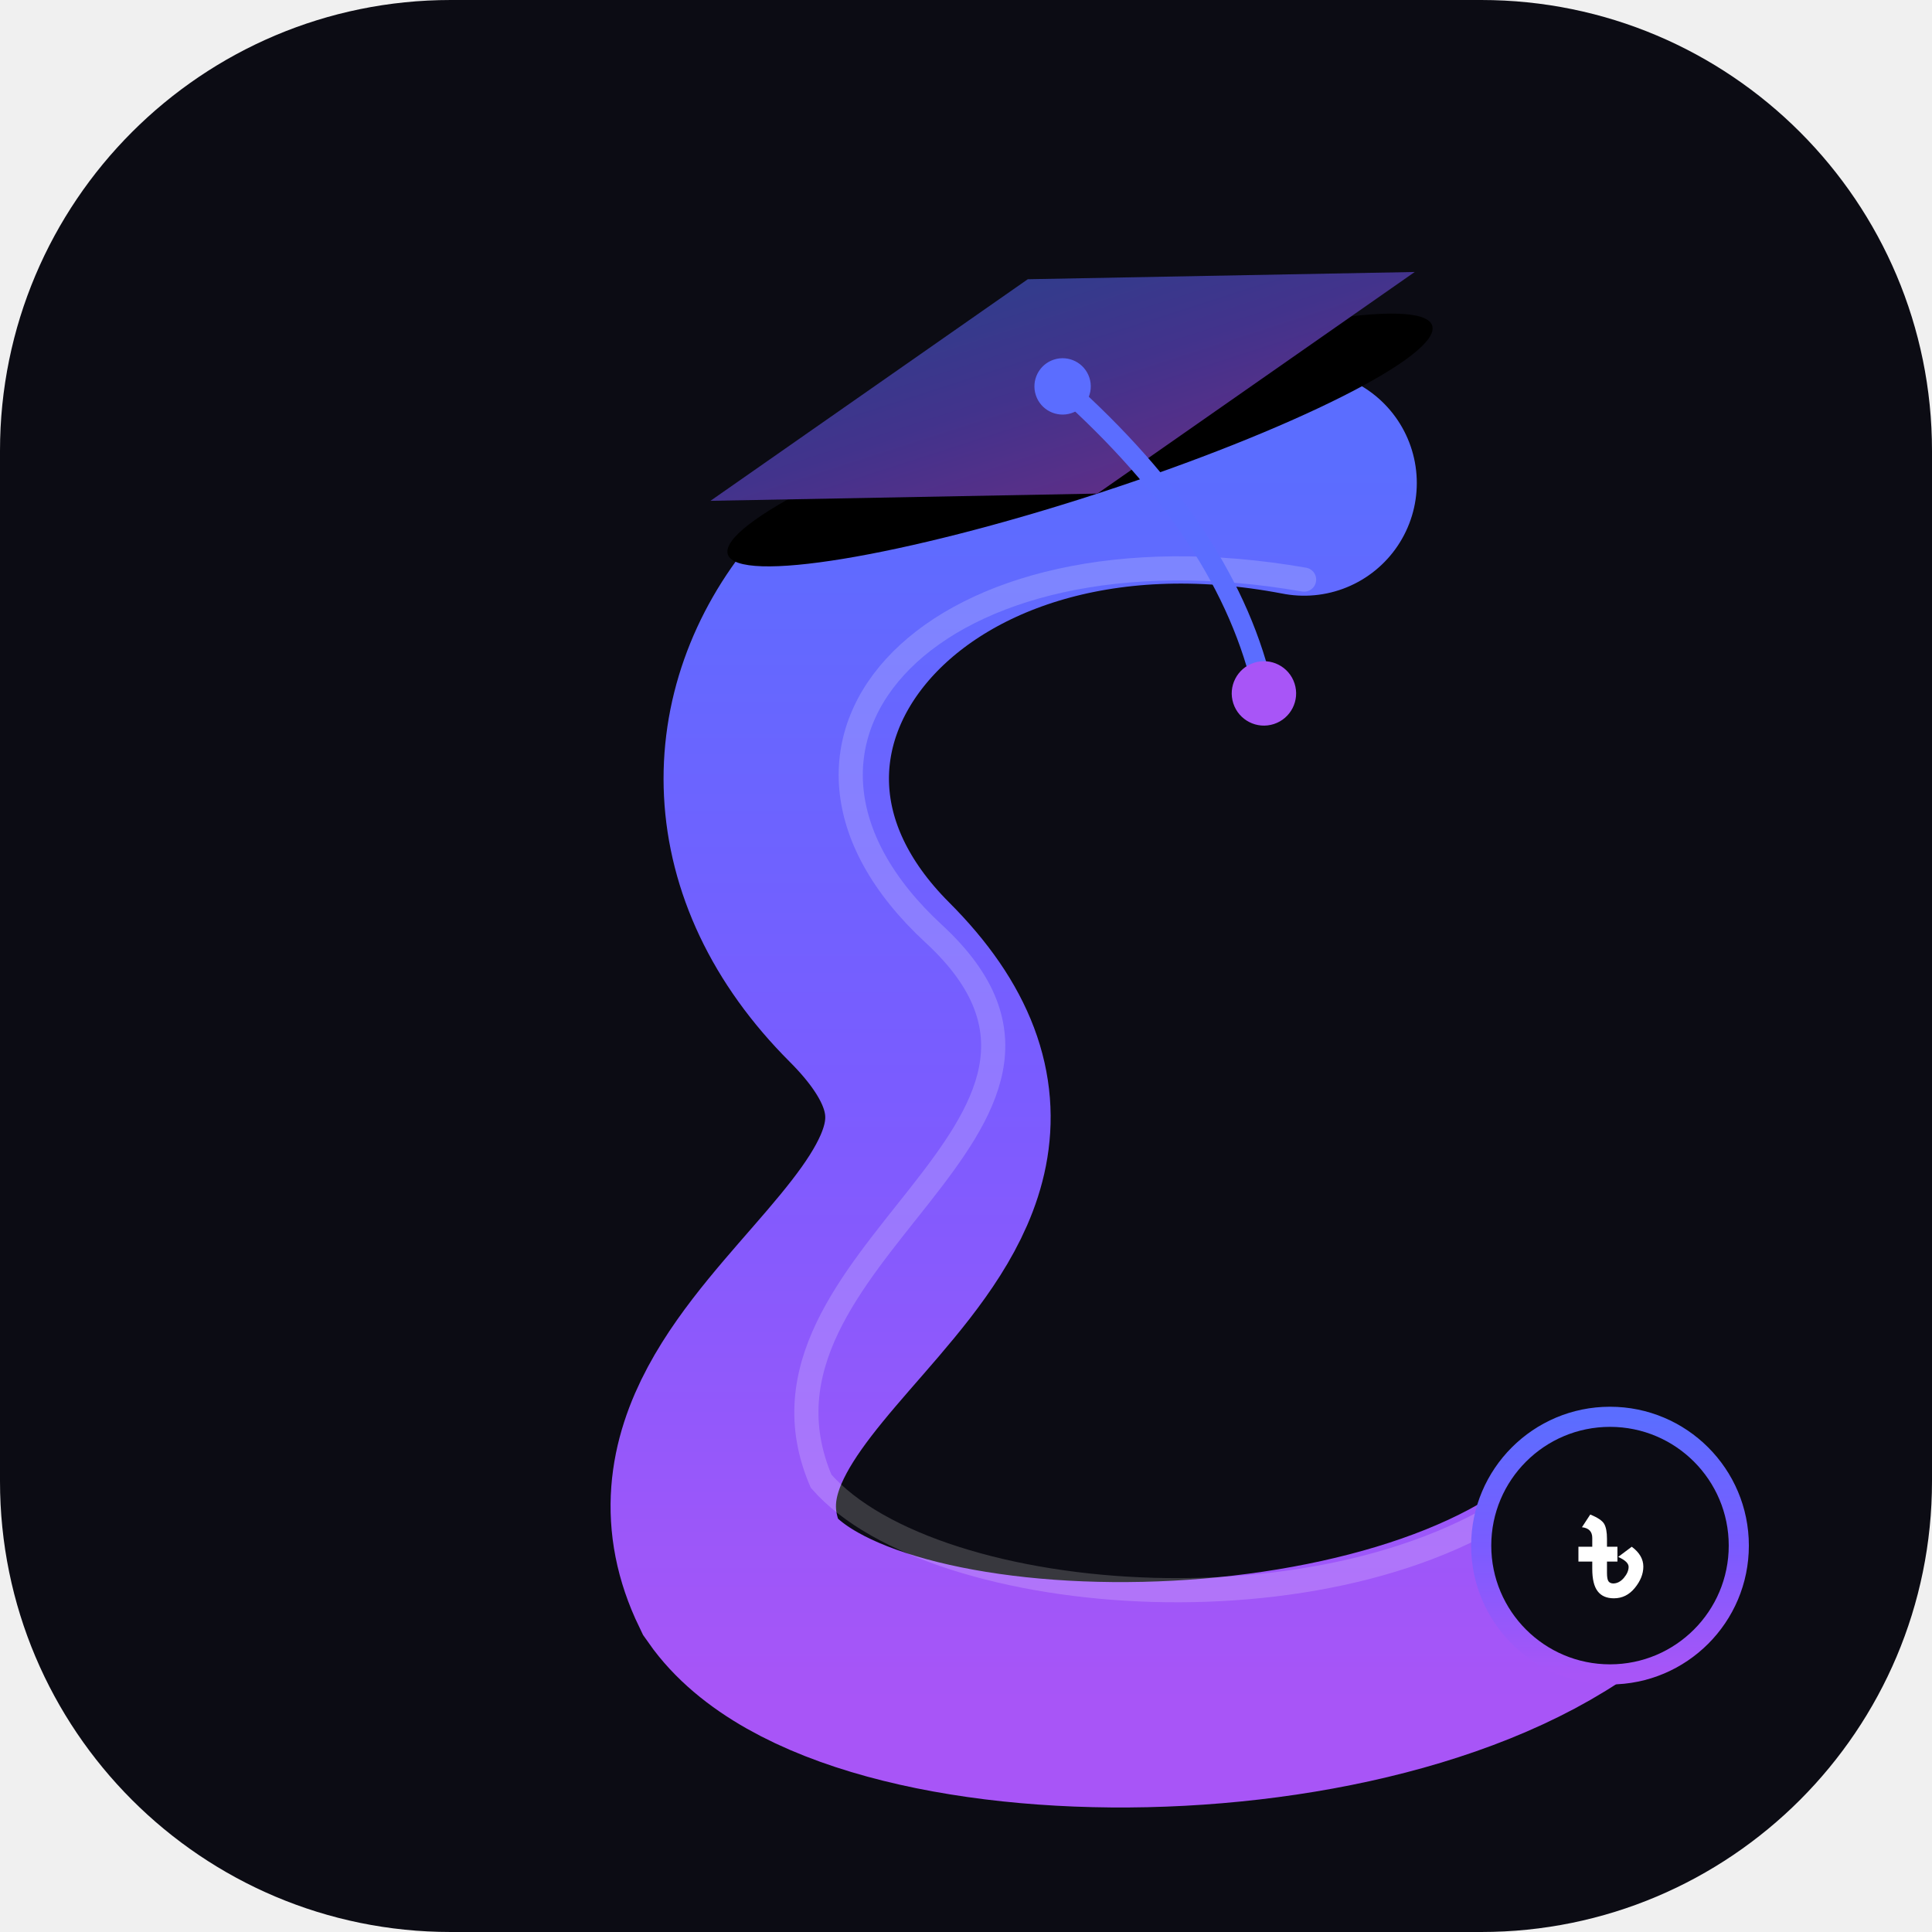
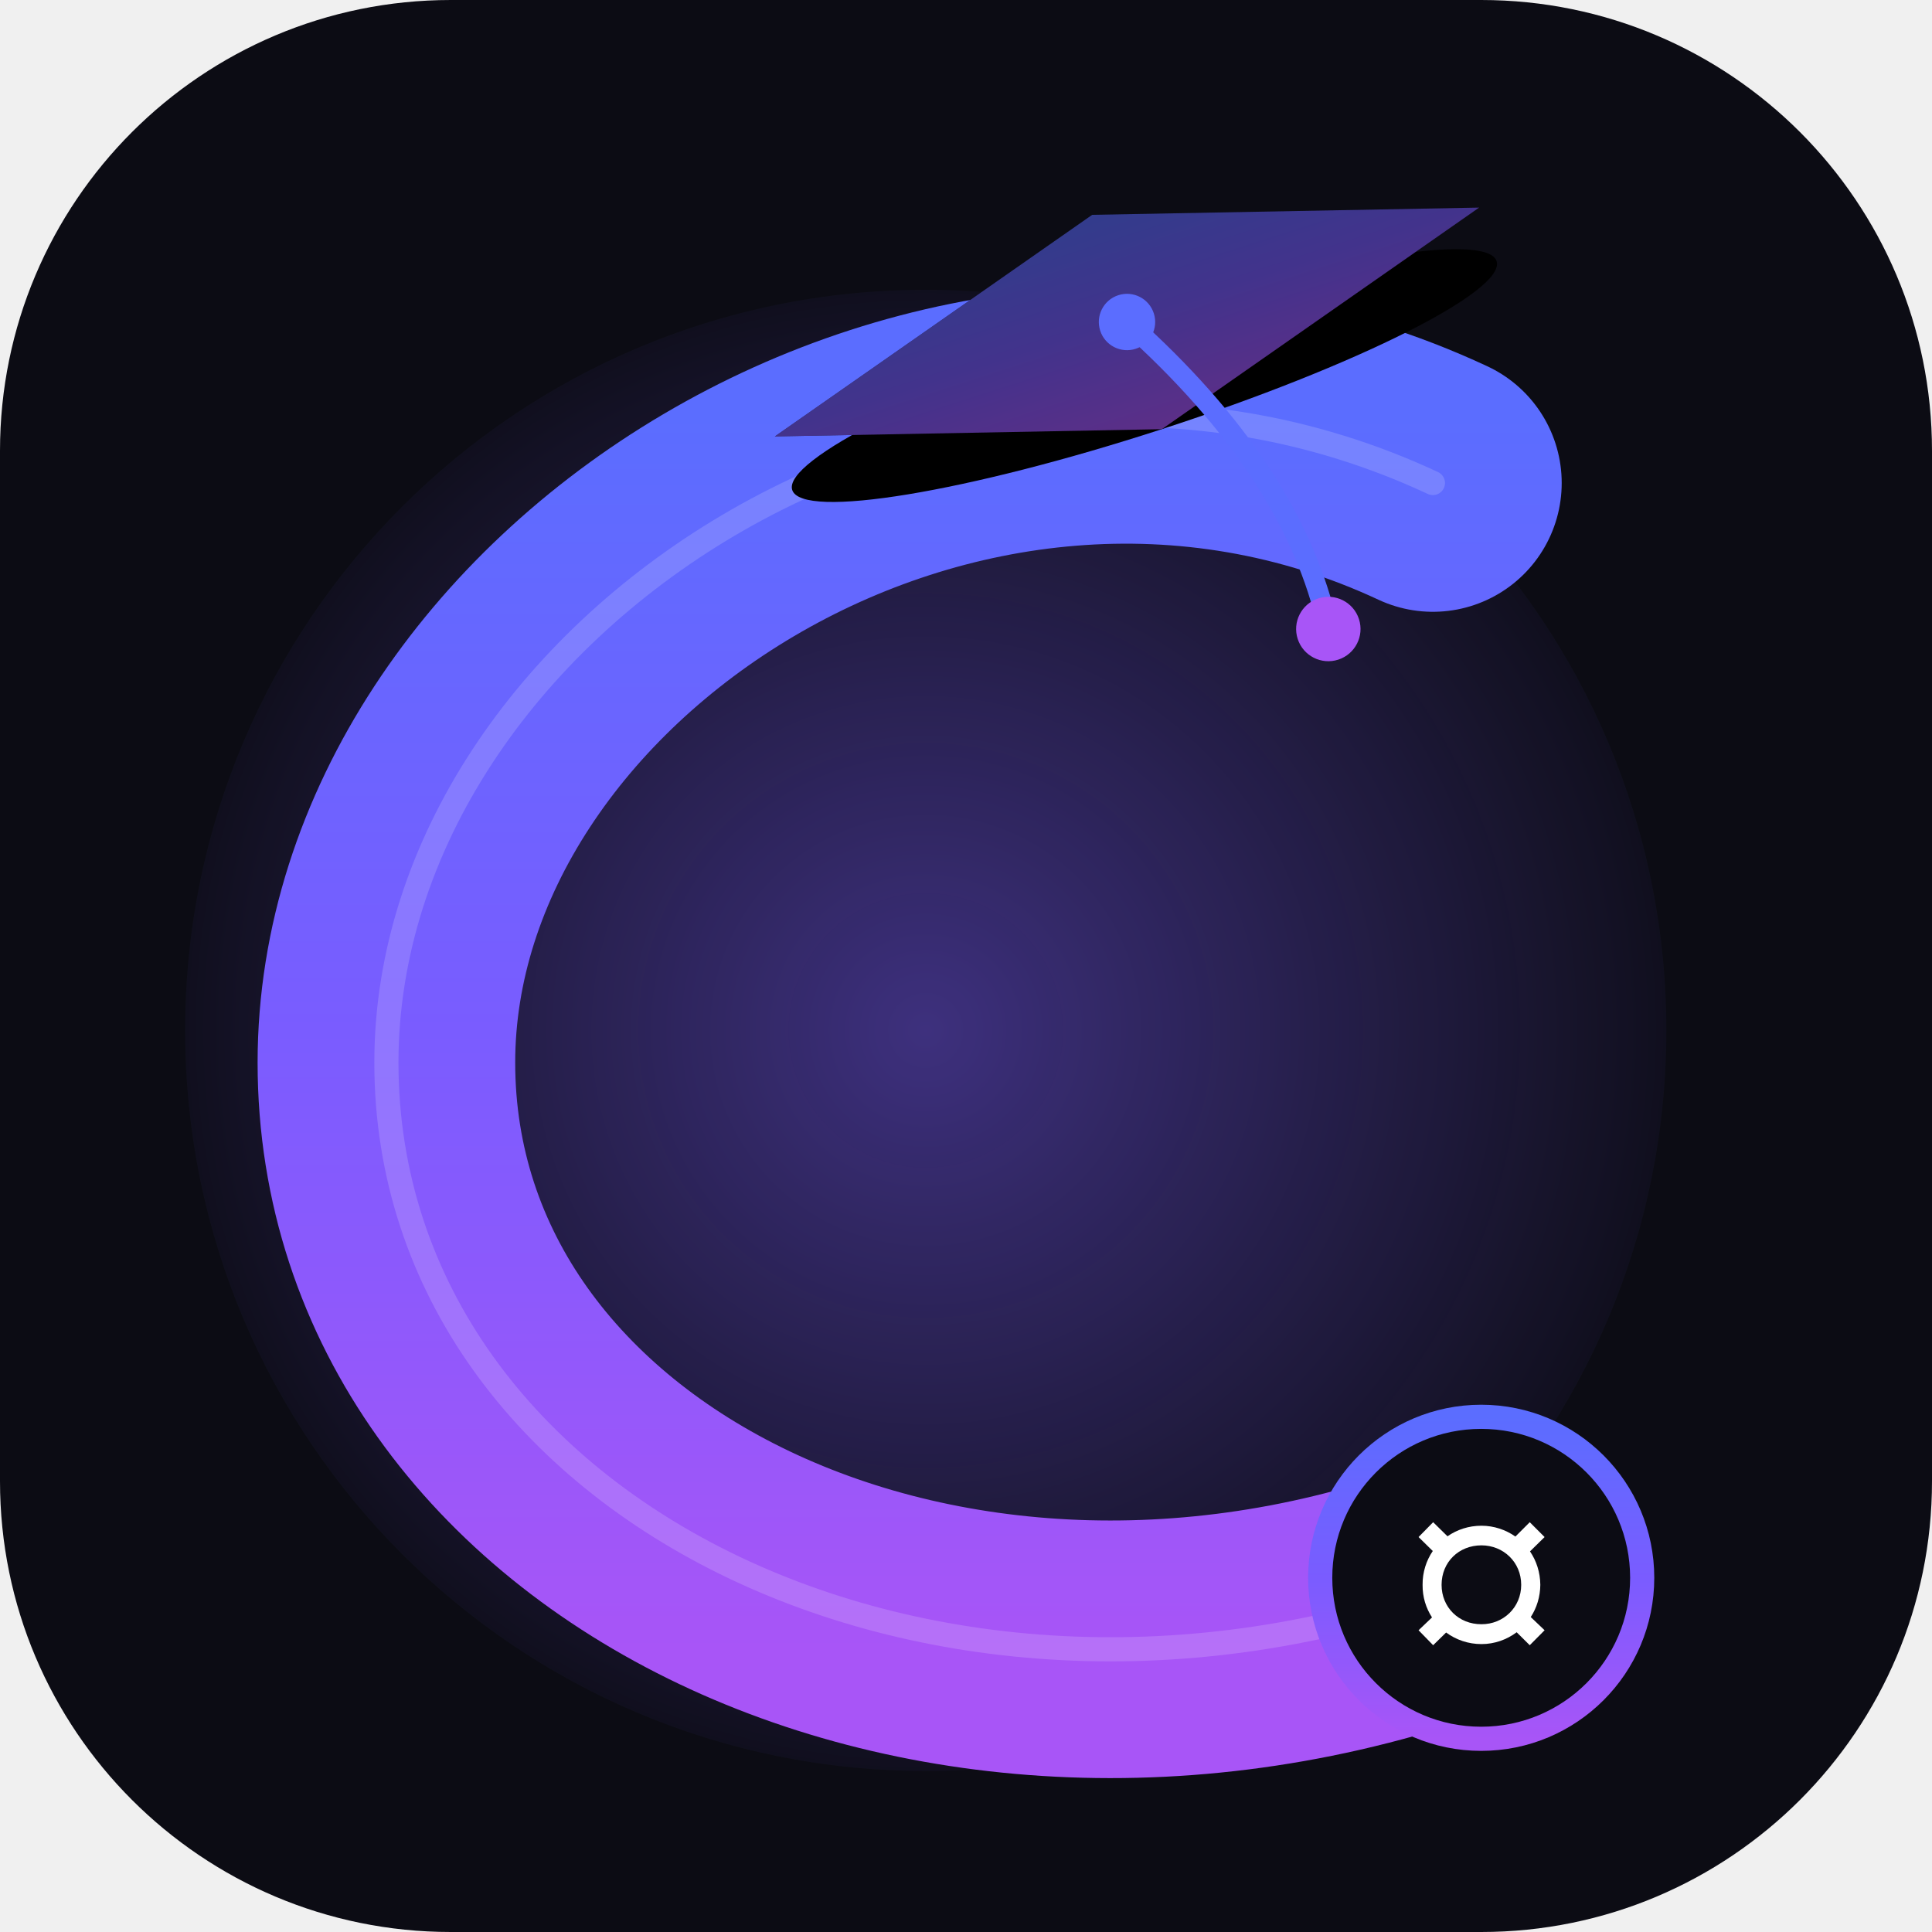
<svg xmlns="http://www.w3.org/2000/svg" viewBox="0 0 240 240">
  <defs>
    <linearGradient id="bp" x1="50%" y1="0%" x2="50%" y2="100%">
      <stop offset="0%" stop-color="#5b6dff" />
      <stop offset="50%" stop-color="#7a5cff" />
      <stop offset="100%" stop-color="#a855f7" />
    </linearGradient>
+     <radialGradient id="glow" cx="50%" cy="50%" r="55%">
+       <stop offset="0%" stop-color="#7a5cff" stop-opacity="0.45" />
+       <stop offset="100%" stop-color="#7a5cff" stop-opacity="0" />
+     </radialGradient>
  </defs>
  <rect width="240" height="240" rx="56" fill="#0c0c14" />
-   <path d="M 162 60 C 110 50, 78 92, 108 122 C 138 152, 78 167, 92 196 C 106 216, 176 216, 200 192" stroke="url(#bp)" stroke-width="28" stroke-linecap="round" fill="none" />
-   <path d="M 162 72 C 116 64, 90 92, 116 116 C 142 140, 90 156, 102 184 C 116 200, 168 204, 192 184" stroke="#fff" stroke-opacity="0.18" stroke-width="3" stroke-linecap="round" fill="none" />
-   <circle cx="200" cy="192" r="16" fill="#0c0c14" stroke="url(#bp)" stroke-width="2.5" />
-   <text x="200" y="200" text-anchor="middle" font-family="Inter,system-ui,sans-serif" font-weight="900" font-size="20" fill="#fff">৳</text>
-   <g transform="translate(132 48) rotate(-18)">
+   <circle cx="115" cy="128" r="92" fill="url(#glow)" />
+   <path d="M 178 60 C 118 32, 48 78, 48 132 C 48 188, 118 222, 184 196" stroke="url(#bp)" stroke-width="32" stroke-linecap="round" fill="none" />
+   <path d="M 178 60 C 118 32, 48 78, 48 132 C 48 188, 118 222, 184 196" stroke="#ffffff" stroke-opacity="0.16" stroke-width="3" stroke-linecap="round" fill="none" />
+   <circle cx="184" cy="196" r="20" fill="#0c0c14" stroke="url(#bp)" stroke-width="3" />
+   <text x="184" y="204" text-anchor="middle" font-family="Inter, system-ui, sans-serif" font-weight="900" font-size="24" fill="#ffffff">¤</text>
+   <g transform="translate(140 40) rotate(-18)">
    <ellipse cx="0" cy="7" rx="46" ry="7" fill="#000" />
    <polygon points="-46,0 0,-14 46,0 0,14" fill="#000" />
    <polygon points="-46,0 0,-14 46,0 0,14" fill="url(#bp)" opacity="0.55" />
    <circle cx="0" cy="0" r="3.5" fill="#5b6dff" />
    <path d="M 0 0 Q 14 24 12 44" stroke="#5b6dff" stroke-width="2.5" fill="none" stroke-linecap="round" />
    <circle cx="12" cy="44" r="4" fill="#a855f7" />
  </g>
</svg>
